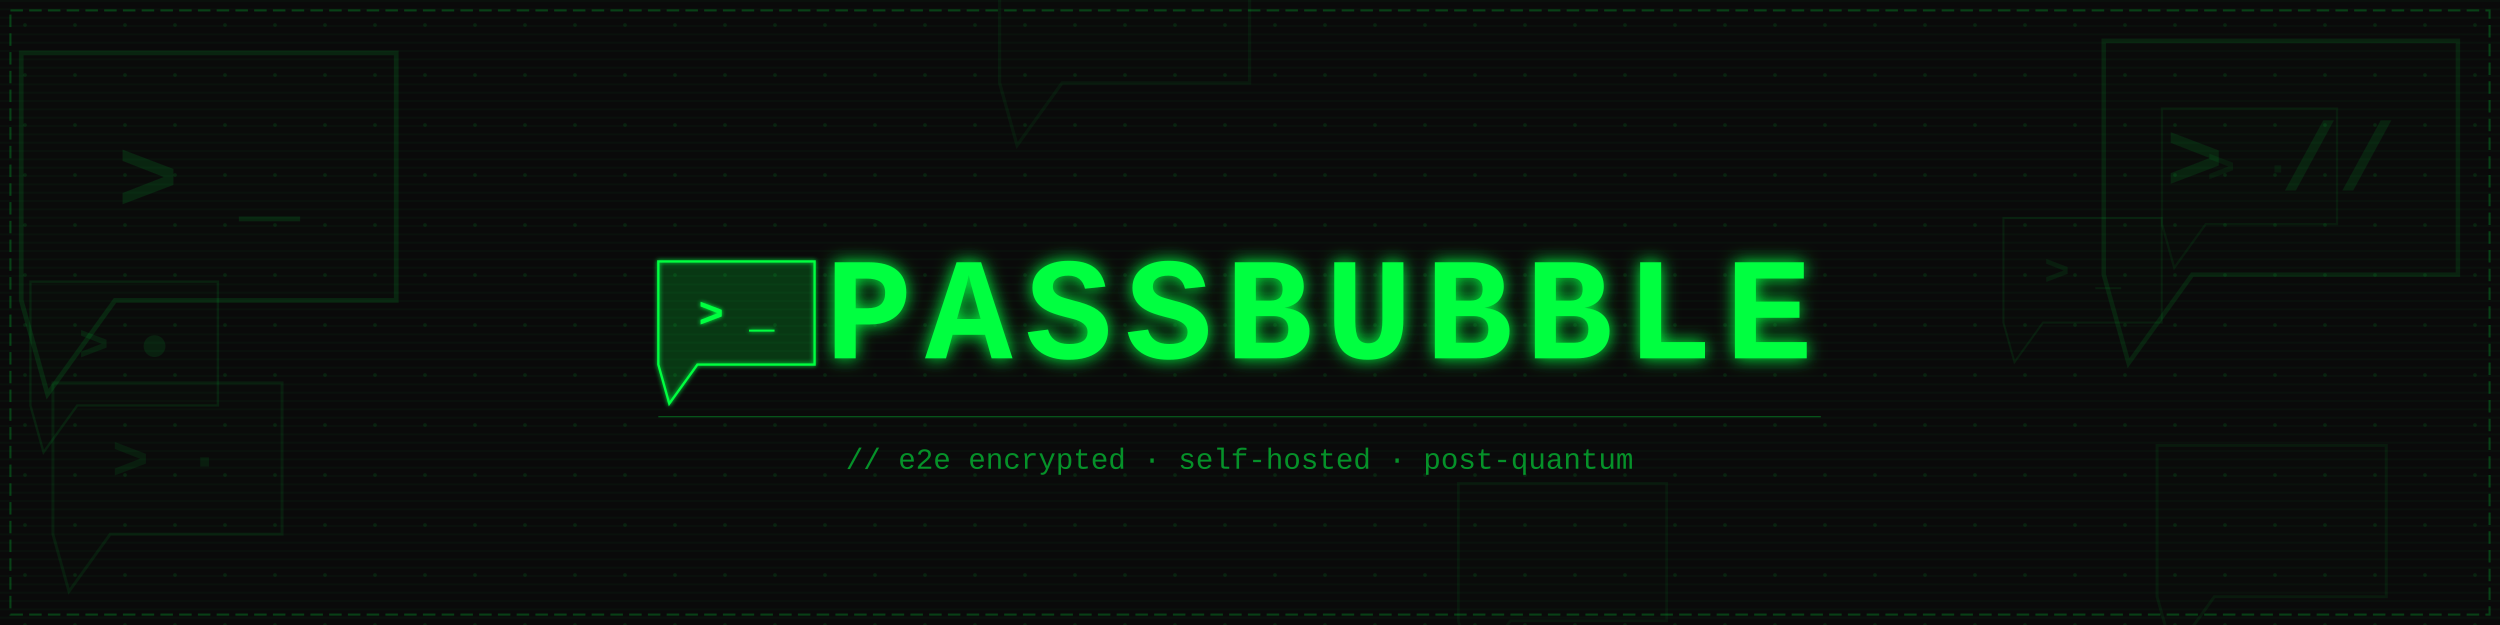
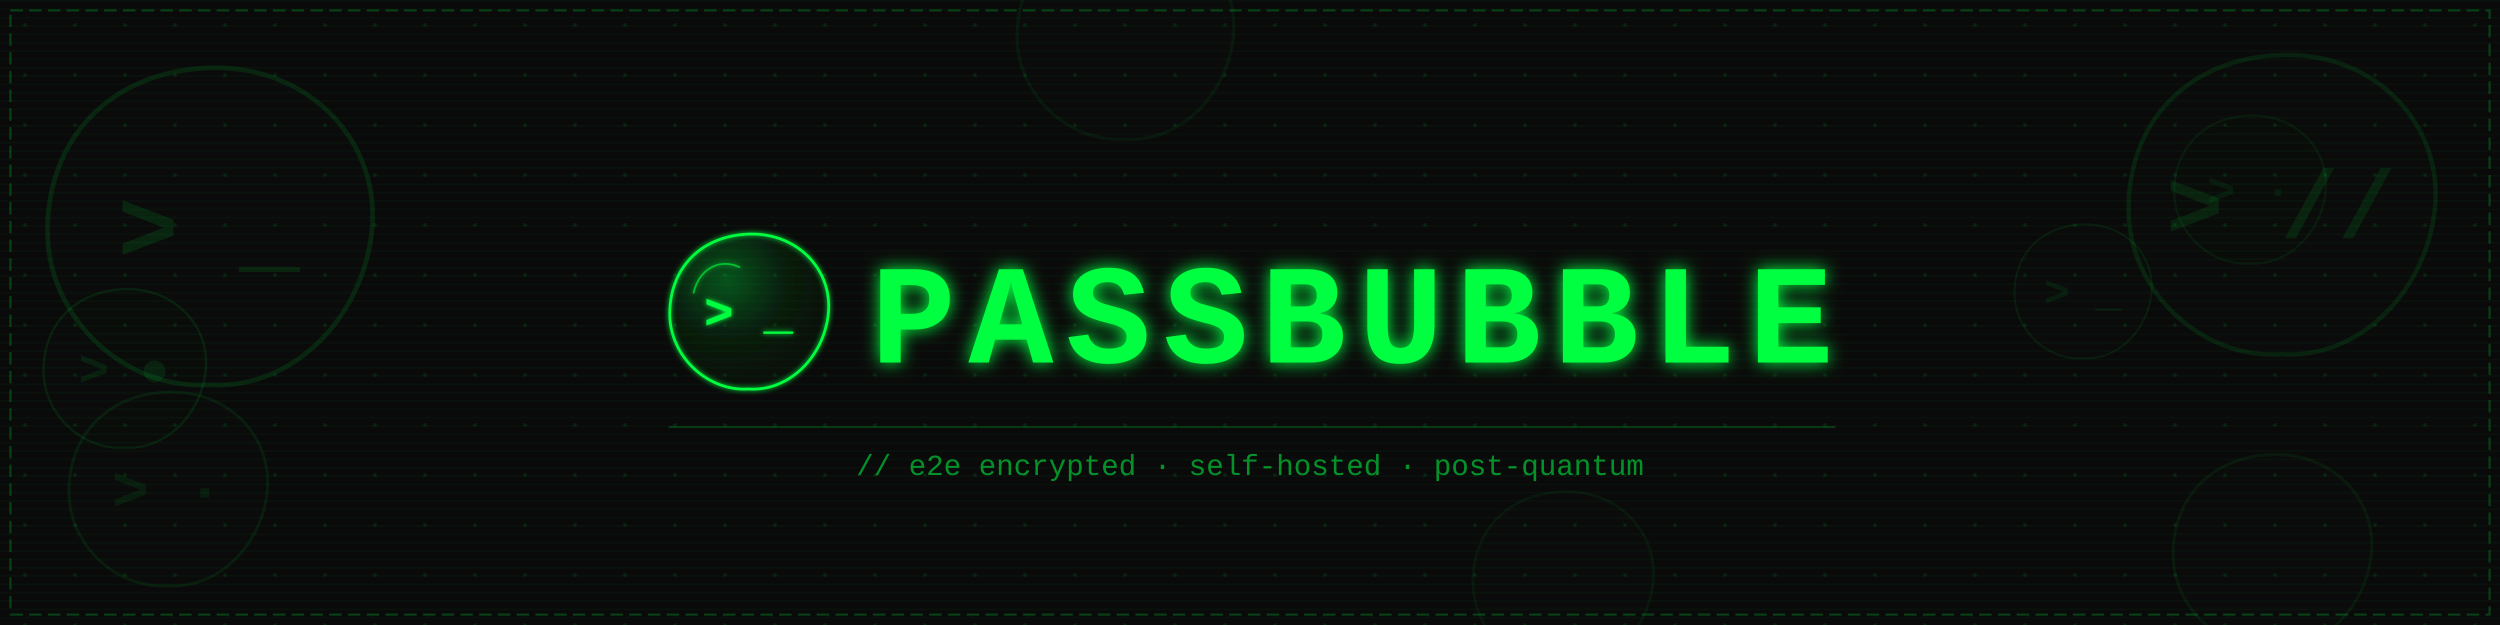
<svg xmlns="http://www.w3.org/2000/svg" viewBox="0 0 1200 300" width="1200" height="300" overflow="hidden">
  <defs>
    <filter id="glow" x="-20%" y="-20%" width="140%" height="140%">
      <feGaussianBlur stdDeviation="3" result="blur" />
      <feMerge>
        <feMergeNode in="blur" />
        <feMergeNode in="SourceGraphic" />
      </feMerge>
    </filter>
    <filter id="glow-strong" x="-20%" y="-20%" width="140%" height="140%">
      <feGaussianBlur stdDeviation="4" result="blur" />
      <feMerge>
        <feMergeNode in="blur" />
        <feMergeNode in="SourceGraphic" />
      </feMerge>
    </filter>
    <pattern id="scanlines" x="0" y="0" width="1" height="4" patternUnits="userSpaceOnUse">
      <rect y="0" width="1200" height="1" fill="#00ff41" opacity="0.025" />
    </pattern>
    <pattern id="dots" x="0" y="0" width="24" height="24" patternUnits="userSpaceOnUse">
      <circle cx="12" cy="12" r="0.9" fill="#00ff41" opacity="0.10" />
    </pattern>
+     <radialGradient id="bubble-fill" cx="36%" cy="30%" r="65%" gradientUnits="objectBoundingBox">
+       <stop offset="0%" stop-color="#00ff41" stop-opacity="0.16" />
+       <stop offset="55%" stop-color="#00ff41" stop-opacity="0.04" />
+       <stop offset="100%" stop-color="#00ff41" stop-opacity="0.01" />
+     </radialGradient>
  </defs>
  <rect width="1200" height="300" fill="#0a0a0a" />
  <rect width="1200" height="300" fill="url(#dots)" />
  <rect width="1200" height="300" fill="url(#scanlines)" />
  <rect x="5" y="5" width="1190" height="290" fill="none" stroke="#00ff41" stroke-width="1" stroke-dasharray="6 3" opacity="0.22" />
  <g transform="translate(-15,-7) scale(0.9)" opacity="0.11">
-     <path d="M 28,36 L 228,36 L 228,168 L 78,168 L 42,218 L 28,168 Z" fill="rgba(0,255,65,0.05)" stroke="#00ff41" stroke-width="2.5" />
-     <text x="128" y="120" font-family="'Courier New', Courier, monospace" font-size="54" font-weight="bold" fill="#00ff41" text-anchor="middle">&gt; <tspan>_<animate attributeName="opacity" values="1;0;1" keyTimes="0;0.5;1" dur="1.3s" repeatCount="indefinite" calcMode="discrete" />
+     <path d="M 128,44 C 181,42 220,83 215,131 C 210,178 172,216 128,213 C 84,216 42,178 42,131 C 42,82 75,46 128,44 Z" fill="rgba(0,255,65,0.05)" stroke="#00ff41" stroke-width="2.5" />
+     <text x="128" y="147" font-family="'Courier New', Courier, monospace" font-size="54" font-weight="bold" fill="#00ff41" text-anchor="middle">&gt; <tspan>_<animate attributeName="opacity" values="1;0;1" keyTimes="0;0.5;1" dur="1.3s" repeatCount="indefinite" calcMode="discrete" />
      </tspan>
    </text>
  </g>
  <g transform="translate(10,164) scale(0.55)" opacity="0.08">
-     <path d="M 28,36 L 228,36 L 228,168 L 78,168 L 42,218 L 28,168 Z" fill="rgba(0,255,65,0.05)" stroke="#00ff41" stroke-width="2.5" />
-     <text x="128" y="120" font-family="'Courier New', Courier, monospace" font-size="54" font-weight="bold" fill="#00ff41" text-anchor="middle">&gt; ·</text>
+     <path d="M 128,44 C 181,42 220,83 215,131 C 210,178 172,216 128,213 C 84,216 42,178 42,131 C 42,82 75,46 128,44 Z" fill="rgba(0,255,65,0.05)" stroke="#00ff41" stroke-width="2.5" />
+     <text x="128" y="147" font-family="'Courier New', Courier, monospace" font-size="54" font-weight="bold" fill="#00ff41" text-anchor="middle">&gt; ·</text>
  </g>
  <g transform="translate(986,-11) scale(0.85)" opacity="0.10">
-     <path d="M 28,36 L 228,36 L 228,168 L 78,168 L 42,218 L 28,168 Z" fill="rgba(0,255,65,0.05)" stroke="#00ff41" stroke-width="2.5" />
-     <text x="128" y="120" font-family="'Courier New', Courier, monospace" font-size="54" font-weight="bold" fill="#00ff41" text-anchor="middle">&gt; //</text>
+     <path d="M 128,44 C 181,42 220,83 215,131 C 210,178 172,216 128,213 C 84,216 42,178 42,131 C 42,82 75,46 128,44 Z" fill="rgba(0,255,65,0.05)" stroke="#00ff41" stroke-width="2.5" />
+     <text x="128" y="147" font-family="'Courier New', Courier, monospace" font-size="54" font-weight="bold" fill="#00ff41" text-anchor="middle">&gt; //</text>
  </g>
  <g transform="translate(1020,194) scale(0.55)" opacity="0.07">
-     <path d="M 28,36 L 228,36 L 228,168 L 78,168 L 42,218 L 28,168 Z" fill="rgba(0,255,65,0.04)" stroke="#00ff41" stroke-width="2.5" />
+     <path d="M 128,44 C 181,42 220,83 215,131 C 210,178 172,216 128,213 C 84,216 42,178 42,131 C 42,82 75,46 128,44 Z" fill="rgba(0,255,65,0.04)" stroke="#00ff41" stroke-width="2.5" />
  </g>
  <g transform="translate(463,-61) scale(0.60)" opacity="0.06">
-     <path d="M 28,36 L 228,36 L 228,168 L 78,168 L 42,218 L 28,168 Z" fill="rgba(0,255,65,0.04)" stroke="#00ff41" stroke-width="2.5" />
+     <path d="M 128,44 C 181,42 220,83 215,131 C 210,178 172,216 128,213 C 84,216 42,178 42,131 C 42,82 75,46 128,44 Z" fill="rgba(0,255,65,0.04)" stroke="#00ff41" stroke-width="2.5" />
  </g>
  <g transform="translate(2,119) scale(0.45)" opacity="0.09">
-     <path d="M 28,36 L 228,36 L 228,168 L 78,168 L 42,218 L 28,168 Z" fill="rgba(0,255,65,0.05)" stroke="#00ff41" stroke-width="2.5" />
-     <text x="128" y="120" font-family="'Courier New', Courier, monospace" font-size="54" font-weight="bold" fill="#00ff41" text-anchor="middle">&gt; ●</text>
+     <path d="M 128,44 C 181,42 220,83 215,131 C 210,178 172,216 128,213 C 84,216 42,178 42,131 C 42,82 75,46 128,44 Z" fill="rgba(0,255,65,0.05)" stroke="#00ff41" stroke-width="2.5" />
+     <text x="128" y="147" font-family="'Courier New', Courier, monospace" font-size="54" font-weight="bold" fill="#00ff41" text-anchor="middle">&gt; ●</text>
  </g>
  <g transform="translate(686,214) scale(0.50)" opacity="0.06">
-     <path d="M 28,36 L 228,36 L 228,168 L 78,168 L 42,218 L 28,168 Z" fill="rgba(0,255,65,0.04)" stroke="#00ff41" stroke-width="2.5" />
+     <path d="M 128,44 C 181,42 220,83 215,131 C 210,178 172,216 128,213 C 84,216 42,178 42,131 C 42,82 75,46 128,44 Z" fill="rgba(0,255,65,0.04)" stroke="#00ff41" stroke-width="2.5" />
  </g>
  <g transform="translate(951,91) scale(0.38)" opacity="0.08">
-     <path d="M 28,36 L 228,36 L 228,168 L 78,168 L 42,218 L 28,168 Z" fill="rgba(0,255,65,0.05)" stroke="#00ff41" stroke-width="2.5" />
-     <text x="128" y="120" font-family="'Courier New', Courier, monospace" font-size="54" font-weight="bold" fill="#00ff41" text-anchor="middle">&gt; <tspan>_<animate attributeName="opacity" values="1;0;1" keyTimes="0;0.5;1" dur="0.9s" repeatCount="indefinite" calcMode="discrete" />
+     <path d="M 128,44 C 181,42 220,83 215,131 C 210,178 172,216 128,213 C 84,216 42,178 42,131 C 42,82 75,46 128,44 Z" fill="rgba(0,255,65,0.05)" stroke="#00ff41" stroke-width="2.5" />
+     <text x="128" y="147" font-family="'Courier New', Courier, monospace" font-size="54" font-weight="bold" fill="#00ff41" text-anchor="middle">&gt; <tspan>_<animate attributeName="opacity" values="1;0;1" keyTimes="0;0.5;1" dur="0.9s" repeatCount="indefinite" calcMode="discrete" />
      </tspan>
    </text>
  </g>
  <g transform="translate(1026,37) scale(0.42)" opacity="0.07">
-     <path d="M 28,36 L 228,36 L 228,168 L 78,168 L 42,218 L 28,168 Z" fill="rgba(0,255,65,0.04)" stroke="#00ff41" stroke-width="2.5" />
-     <text x="128" y="120" font-family="'Courier New', Courier, monospace" font-size="54" font-weight="bold" fill="#00ff41" text-anchor="middle">&gt; ·</text>
+     <path d="M 128,44 C 181,42 220,83 215,131 C 210,178 172,216 128,213 C 84,216 42,178 42,131 C 42,82 75,46 128,44 Z" fill="rgba(0,255,65,0.04)" stroke="#00ff41" stroke-width="2.5" />
+     <text x="128" y="147" font-family="'Courier New', Courier, monospace" font-size="54" font-weight="bold" fill="#00ff41" text-anchor="middle">&gt; ·</text>
  </g>
-   <g transform="translate(305.5,112) scale(0.375)" filter="url(#glow)">
-     <path d="M 28,36 L 228,36 L 228,168 L 78,168 L 42,218 L 28,168 Z" fill="rgba(0,255,65,0.10)" stroke="#00ff41" stroke-width="3" stroke-linejoin="miter" />
-     <text x="128" y="120" font-family="'Courier New', Courier, 'Lucida Console', monospace" font-size="54" font-weight="bold" fill="#00ff41" text-anchor="middle">&gt; <tspan>_<animate attributeName="opacity" values="1;0;1" keyTimes="0;0.5;1" dur="1s" repeatCount="indefinite" calcMode="discrete" />
+   <g transform="translate(303,93) scale(0.44)" filter="url(#glow)">
+     <path d="M 128,44 C 181,42 220,83 215,131 C 210,178 172,216 128,213 C 84,216 42,178 42,131 C 42,82 75,46 128,44 Z" fill="url(#bubble-fill)" stroke="#00ff41" stroke-width="3" />
+     <path d="M 68,108 C 74,82 96,70 118,80" fill="none" stroke="#00ff41" stroke-width="2" stroke-linecap="round" opacity="0.60" />
+     <text x="128" y="147" font-family="'Courier New', Courier, 'Lucida Console', monospace" font-size="54" font-weight="bold" fill="#00ff41" text-anchor="middle">&gt; <tspan>_<animate attributeName="opacity" values="1;0;1" keyTimes="0;0.5;1" dur="1s" repeatCount="indefinite" calcMode="discrete" />
      </tspan>
    </text>
  </g>
-   <text x="396" y="172" font-family="'Courier New', Courier, 'Lucida Console', monospace" font-size="70" font-weight="bold" fill="#00ff41" letter-spacing="6" filter="url(#glow-strong)">PASSBUBBLE</text>
-   <line x1="316" y1="200" x2="874" y2="200" stroke="#00ff41" stroke-width="0.6" opacity="0.30" />
-   <text x="595" y="225" font-family="'Courier New', Courier, 'Lucida Console', monospace" font-size="14" fill="#00ff41" text-anchor="middle" opacity="0.55">// e2e encrypted · self-hosted · post-quantum</text>
+   <text x="418" y="174" font-family="'Courier New', Courier, 'Lucida Console', monospace" font-size="68" font-weight="bold" fill="#00ff41" letter-spacing="6" filter="url(#glow-strong)">PASSBUBBLE</text>
+   <line x1="321" y1="205" x2="881" y2="205" stroke="#00ff41" stroke-width="0.6" opacity="0.30" />
+   <text x="600" y="228" font-family="'Courier New', Courier, 'Lucida Console', monospace" font-size="14" fill="#00ff41" text-anchor="middle" opacity="0.55">// e2e encrypted · self-hosted · post-quantum</text>
</svg>
